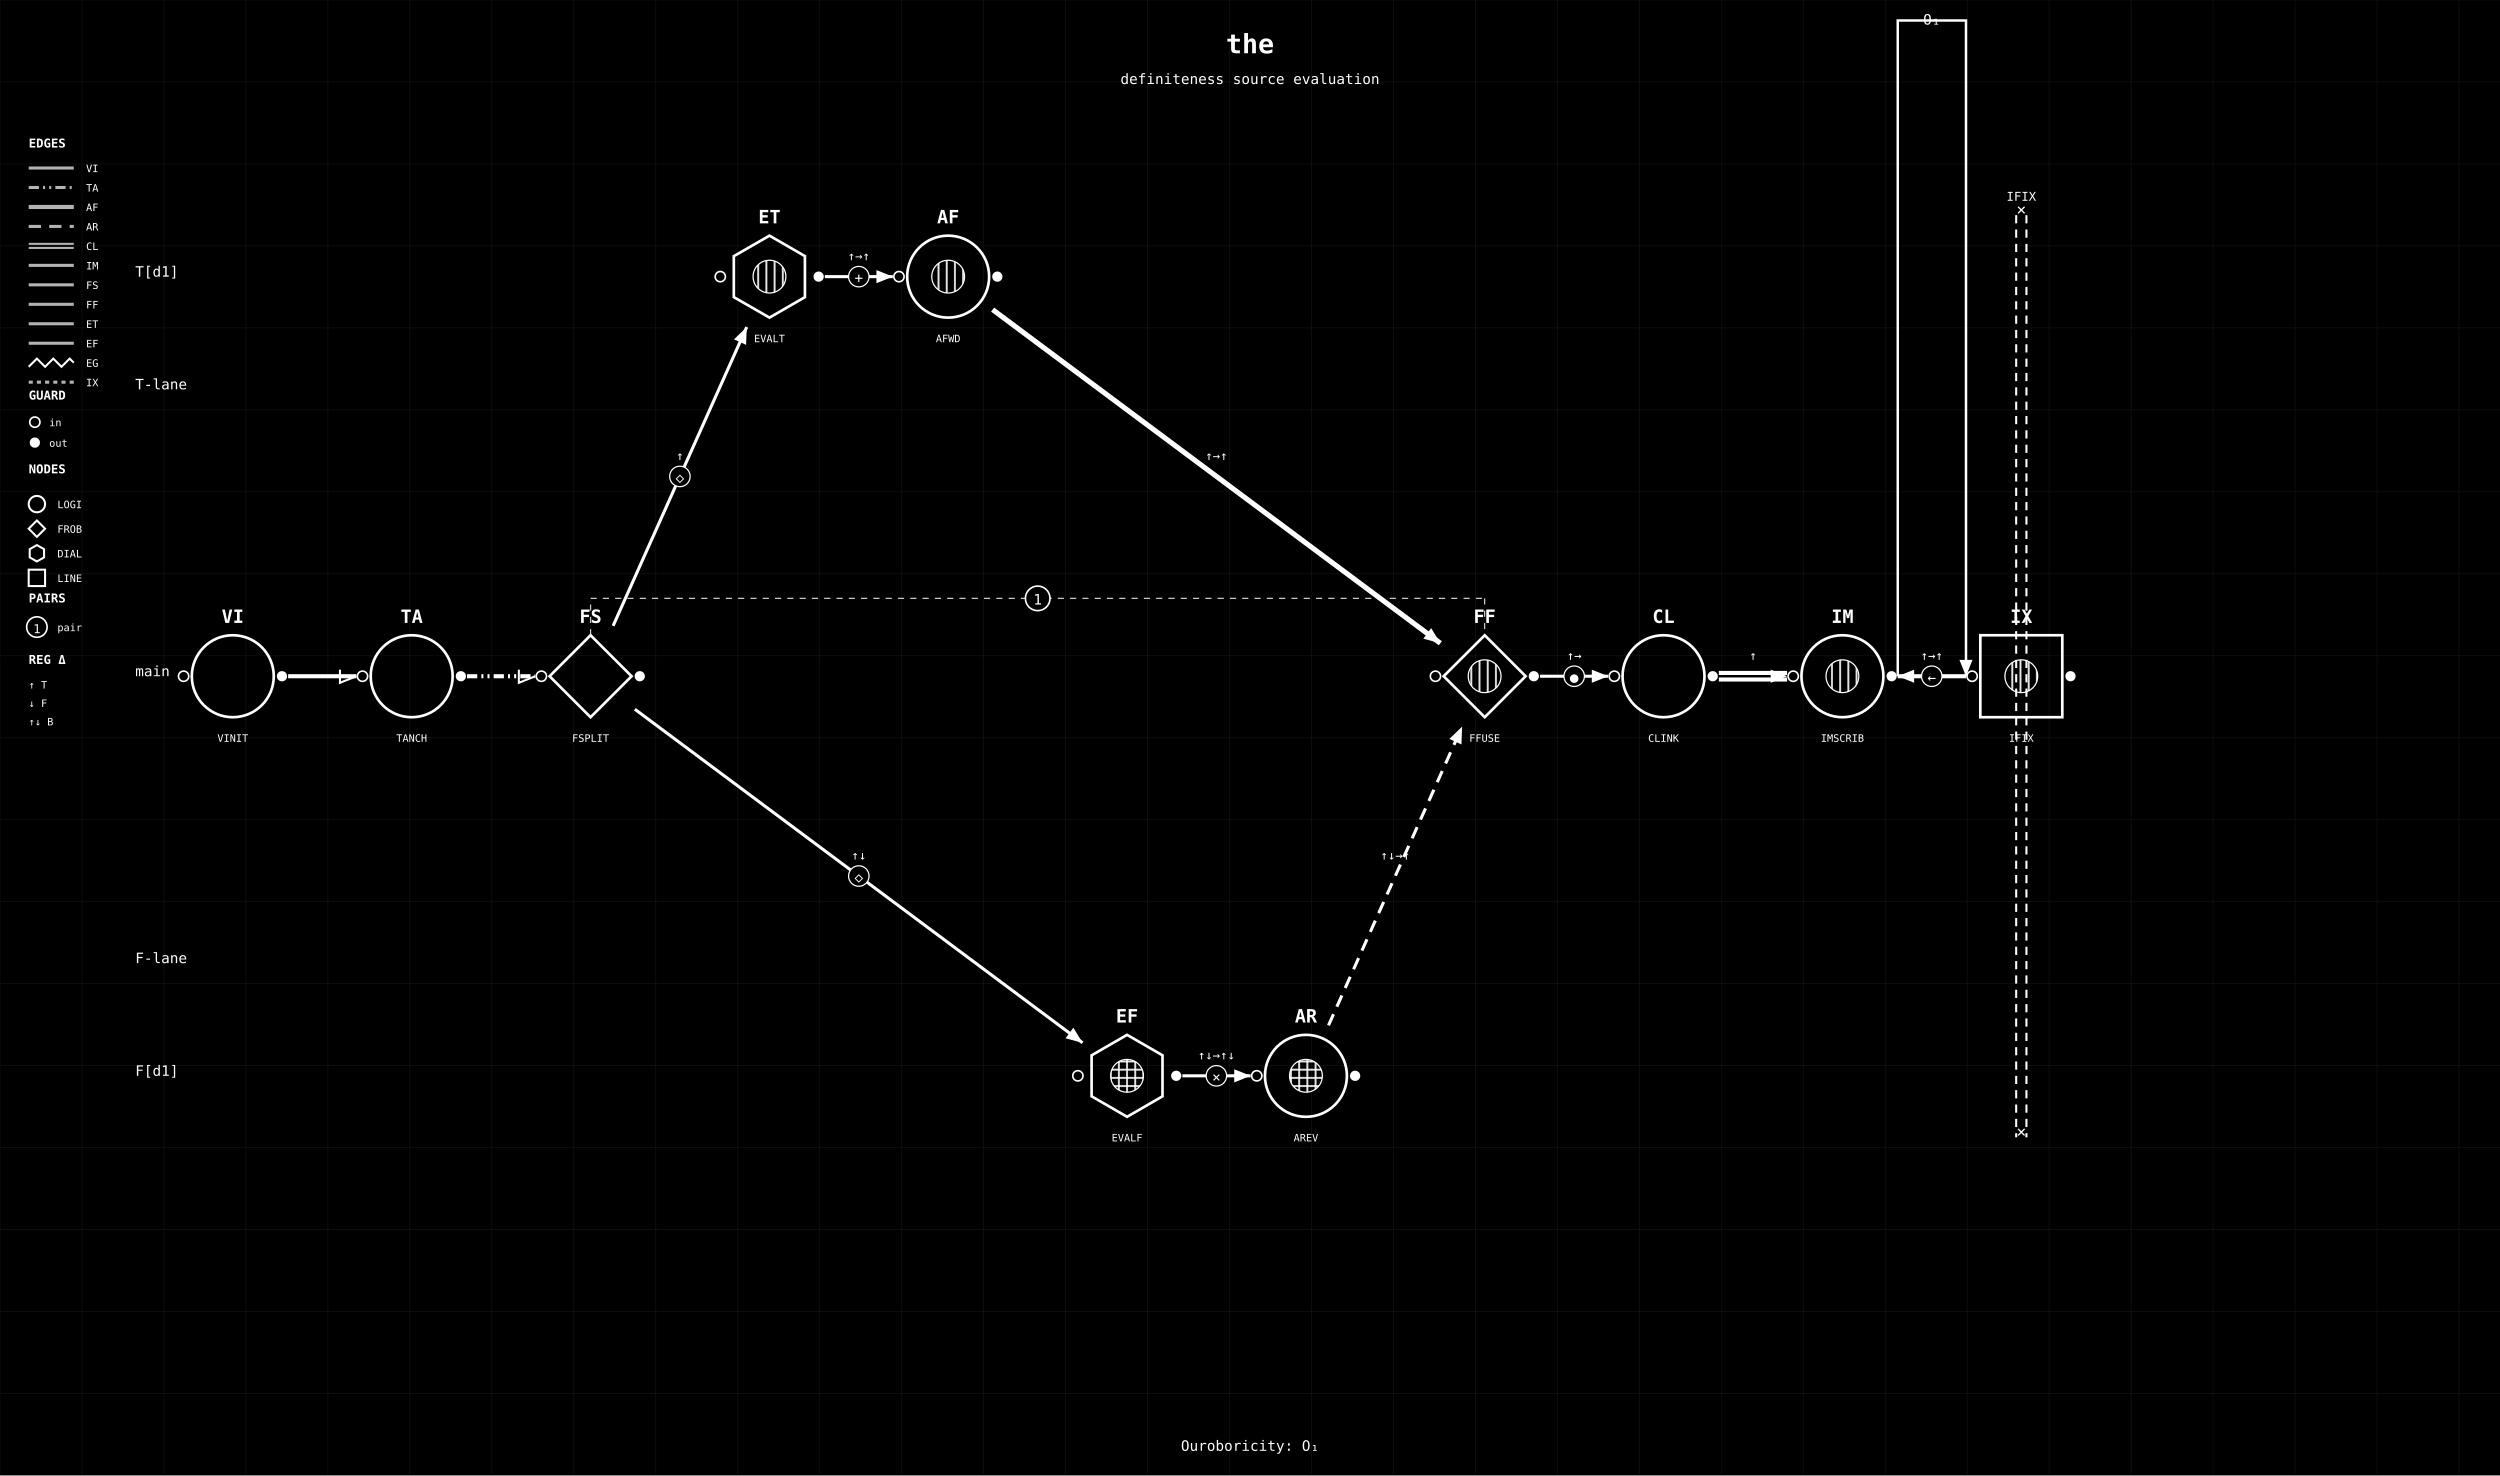
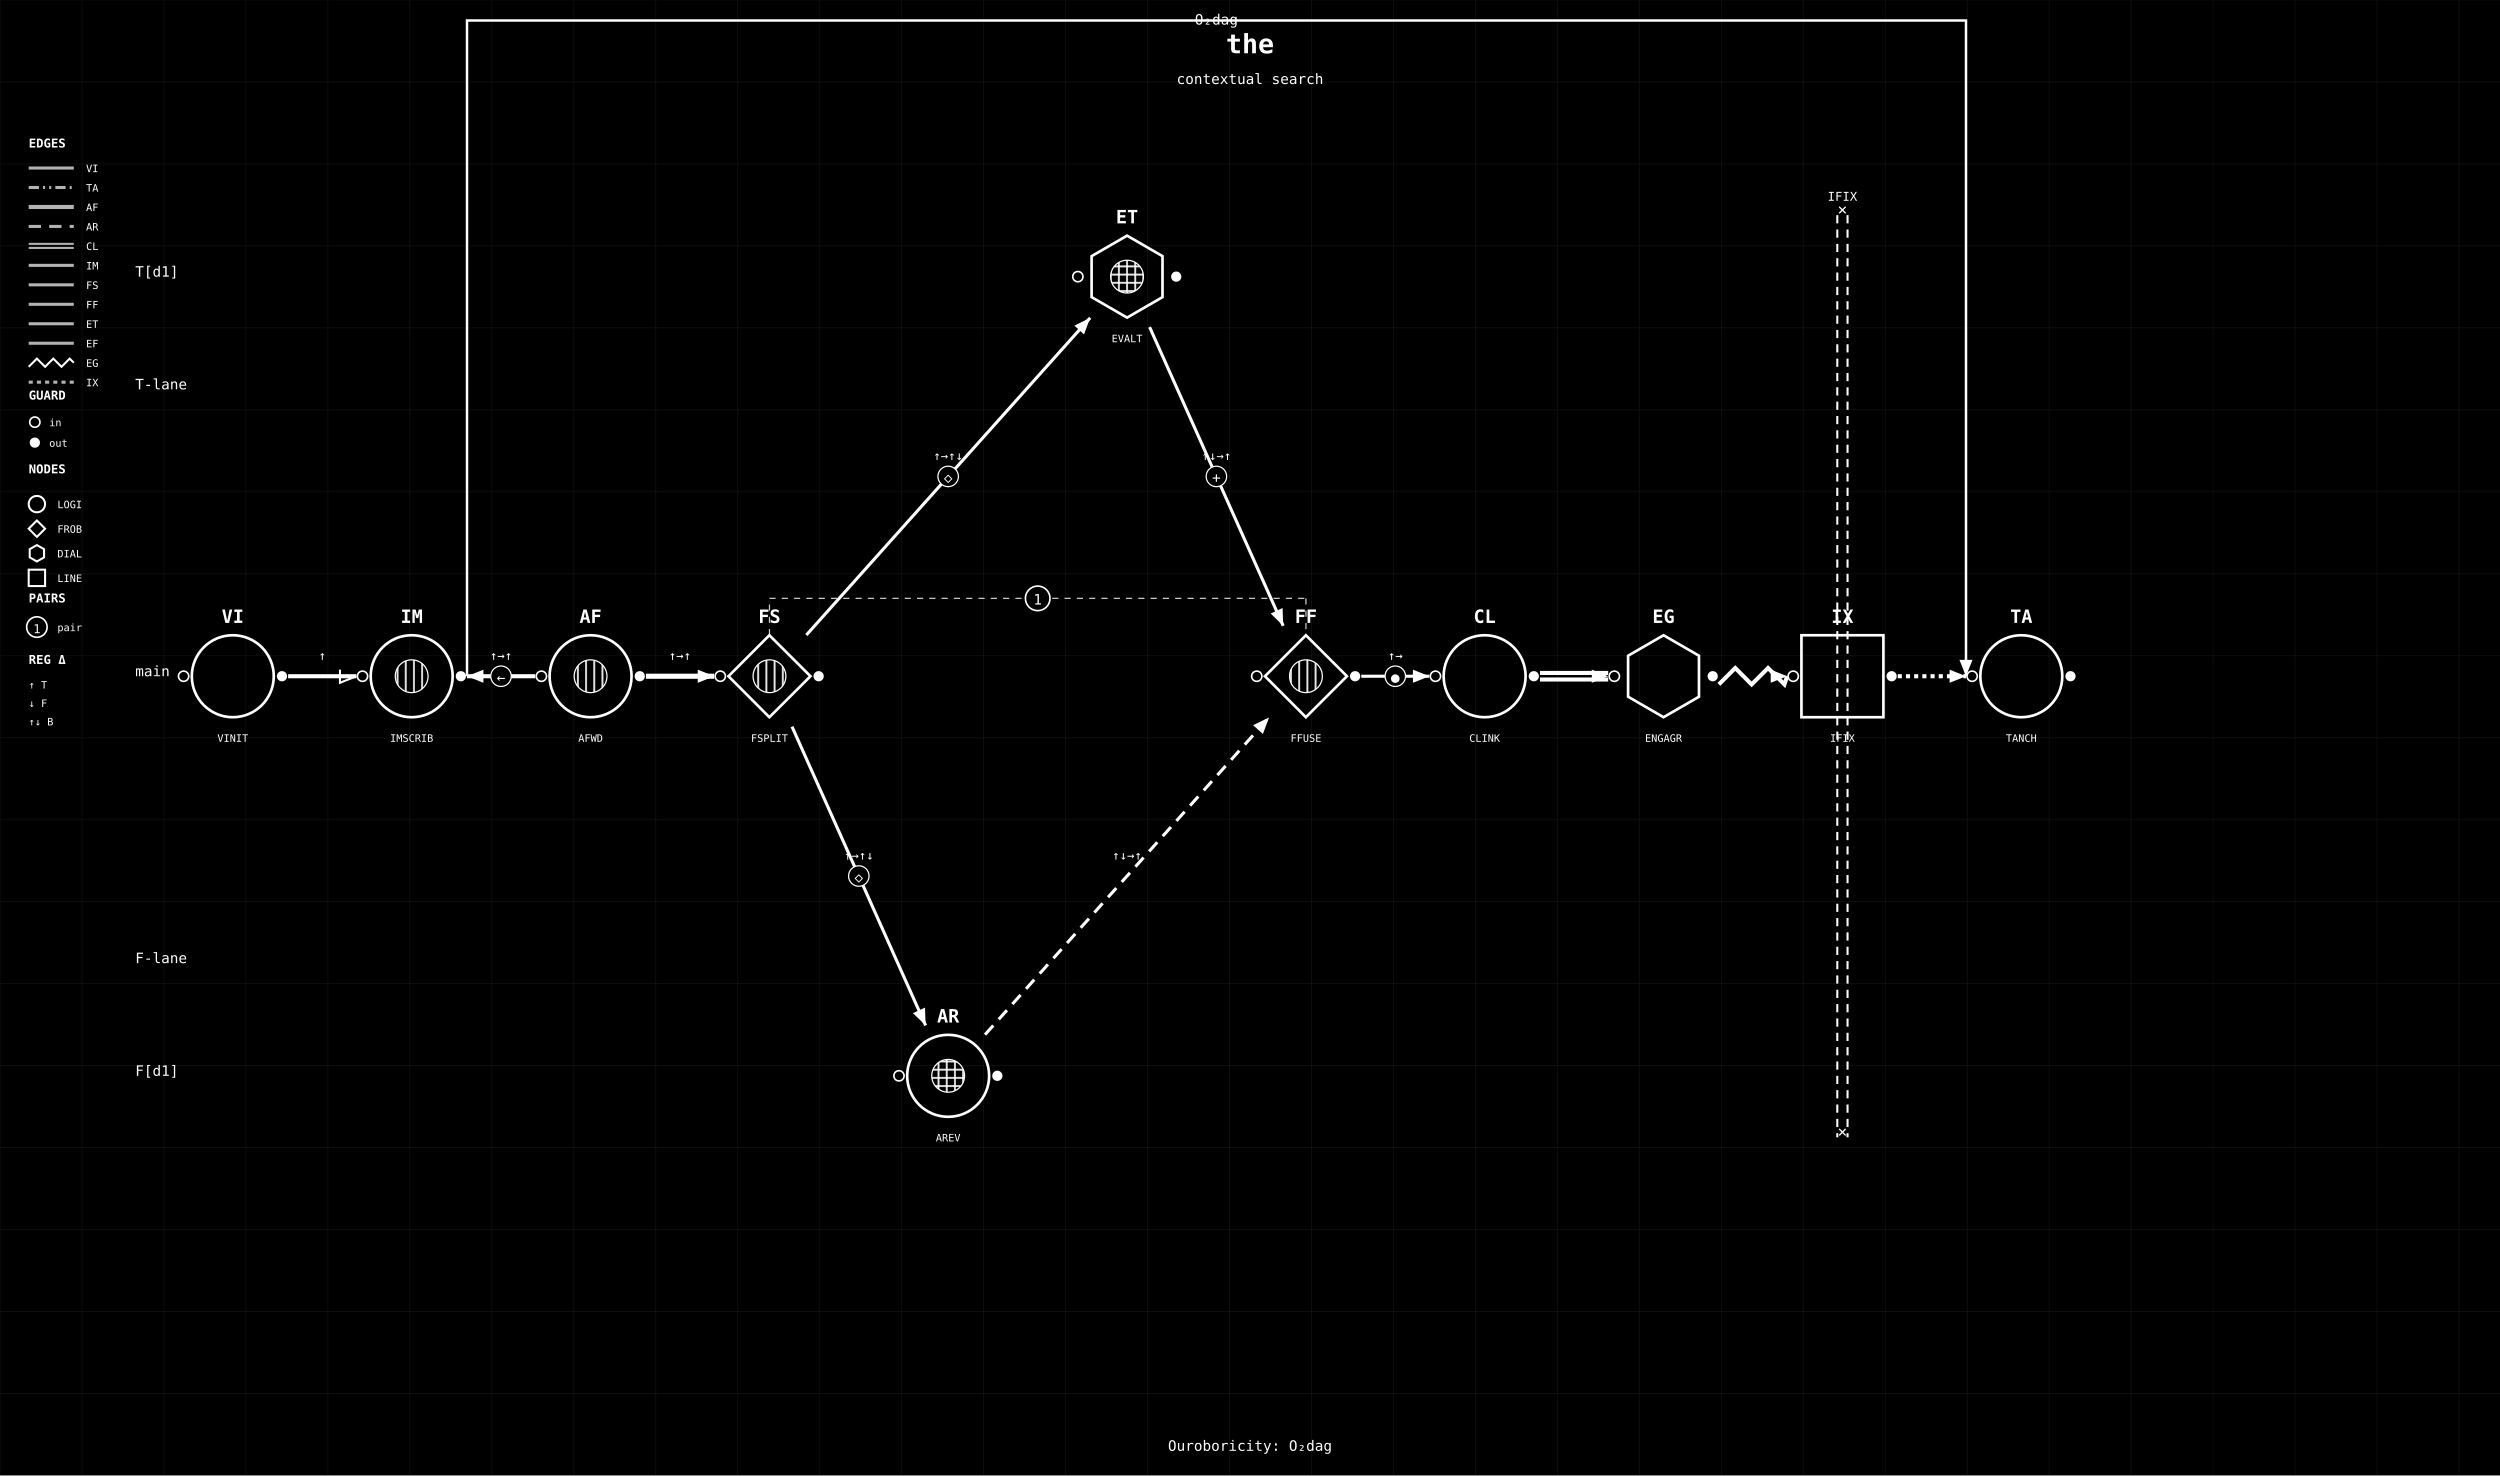
<svg xmlns="http://www.w3.org/2000/svg" viewBox="0 0 1220 720">
  <rect width="1220" height="720" fill="#000000" />
  <defs>
    <pattern id="hatch-T" width="4" height="4" patternUnits="userSpaceOnUse">
      <path d="M2,0 L2,4" stroke="#ffffff" stroke-width="0.8" />
    </pattern>
    <pattern id="hatch-F" width="4" height="4" patternUnits="userSpaceOnUse">
      <path d="M0,2 L4,2" stroke="#ffffff" stroke-width="0.8" />
    </pattern>
    <pattern id="hatch-B" width="4" height="4" patternUnits="userSpaceOnUse">
      <path d="M2,0 L2,4 M0,2 L4,2" stroke="#ffffff" stroke-width="0.8" />
    </pattern>
  </defs>
  <line x1="0.0" y1="0.0" x2="0.0" y2="720.0" stroke="#333333" stroke-width="0.4" opacity="0.3" />
  <line x1="40.0" y1="0.0" x2="40.0" y2="720.0" stroke="#333333" stroke-width="0.4" opacity="0.3" />
  <line x1="80.0" y1="0.0" x2="80.0" y2="720.0" stroke="#333333" stroke-width="0.4" opacity="0.3" />
  <line x1="120.0" y1="0.0" x2="120.0" y2="720.0" stroke="#333333" stroke-width="0.4" opacity="0.3" />
  <line x1="160.0" y1="0.0" x2="160.0" y2="720.0" stroke="#333333" stroke-width="0.4" opacity="0.3" />
  <line x1="200.0" y1="0.0" x2="200.0" y2="720.0" stroke="#333333" stroke-width="0.4" opacity="0.3" />
  <line x1="240.0" y1="0.0" x2="240.0" y2="720.0" stroke="#333333" stroke-width="0.4" opacity="0.3" />
  <line x1="280.0" y1="0.0" x2="280.0" y2="720.0" stroke="#333333" stroke-width="0.4" opacity="0.3" />
  <line x1="320.0" y1="0.0" x2="320.0" y2="720.0" stroke="#333333" stroke-width="0.4" opacity="0.3" />
  <line x1="360.0" y1="0.0" x2="360.0" y2="720.0" stroke="#333333" stroke-width="0.4" opacity="0.3" />
  <line x1="400.0" y1="0.0" x2="400.0" y2="720.0" stroke="#333333" stroke-width="0.4" opacity="0.3" />
  <line x1="440.0" y1="0.0" x2="440.0" y2="720.0" stroke="#333333" stroke-width="0.4" opacity="0.3" />
  <line x1="480.0" y1="0.0" x2="480.0" y2="720.0" stroke="#333333" stroke-width="0.4" opacity="0.3" />
  <line x1="520.0" y1="0.0" x2="520.0" y2="720.0" stroke="#333333" stroke-width="0.4" opacity="0.3" />
  <line x1="560.0" y1="0.0" x2="560.0" y2="720.0" stroke="#333333" stroke-width="0.4" opacity="0.3" />
  <line x1="600.0" y1="0.0" x2="600.0" y2="720.0" stroke="#333333" stroke-width="0.4" opacity="0.3" />
  <line x1="640.0" y1="0.0" x2="640.0" y2="720.0" stroke="#333333" stroke-width="0.4" opacity="0.3" />
  <line x1="680.0" y1="0.0" x2="680.0" y2="720.0" stroke="#333333" stroke-width="0.4" opacity="0.3" />
  <line x1="720.0" y1="0.0" x2="720.0" y2="720.0" stroke="#333333" stroke-width="0.4" opacity="0.3" />
  <line x1="760.0" y1="0.0" x2="760.0" y2="720.0" stroke="#333333" stroke-width="0.4" opacity="0.3" />
  <line x1="800.0" y1="0.0" x2="800.0" y2="720.0" stroke="#333333" stroke-width="0.4" opacity="0.3" />
  <line x1="840.0" y1="0.0" x2="840.0" y2="720.0" stroke="#333333" stroke-width="0.4" opacity="0.3" />
  <line x1="880.0" y1="0.0" x2="880.0" y2="720.0" stroke="#333333" stroke-width="0.4" opacity="0.3" />
  <line x1="920.0" y1="0.0" x2="920.0" y2="720.0" stroke="#333333" stroke-width="0.4" opacity="0.3" />
  <line x1="960.0" y1="0.0" x2="960.0" y2="720.0" stroke="#333333" stroke-width="0.4" opacity="0.3" />
  <line x1="1000.0" y1="0.0" x2="1000.0" y2="720.0" stroke="#333333" stroke-width="0.4" opacity="0.3" />
  <line x1="1040.0" y1="0.0" x2="1040.0" y2="720.0" stroke="#333333" stroke-width="0.4" opacity="0.3" />
  <line x1="1080.0" y1="0.0" x2="1080.0" y2="720.0" stroke="#333333" stroke-width="0.4" opacity="0.3" />
  <line x1="1120.0" y1="0.0" x2="1120.0" y2="720.0" stroke="#333333" stroke-width="0.4" opacity="0.3" />
  <line x1="1160.0" y1="0.0" x2="1160.0" y2="720.0" stroke="#333333" stroke-width="0.4" opacity="0.3" />
  <line x1="1200.0" y1="0.0" x2="1200.0" y2="720.0" stroke="#333333" stroke-width="0.4" opacity="0.3" />
  <line x1="0.0" y1="0.0" x2="1220.0" y2="0.0" stroke="#333333" stroke-width="0.4" opacity="0.3" />
  <line x1="0.0" y1="40.0" x2="1220.0" y2="40.0" stroke="#333333" stroke-width="0.4" opacity="0.3" />
  <line x1="0.0" y1="80.0" x2="1220.0" y2="80.0" stroke="#333333" stroke-width="0.4" opacity="0.3" />
  <line x1="0.0" y1="120.0" x2="1220.0" y2="120.0" stroke="#333333" stroke-width="0.4" opacity="0.3" />
  <line x1="0.0" y1="160.0" x2="1220.0" y2="160.0" stroke="#333333" stroke-width="0.4" opacity="0.3" />
  <line x1="0.0" y1="200.0" x2="1220.0" y2="200.0" stroke="#333333" stroke-width="0.4" opacity="0.3" />
  <line x1="0.0" y1="240.0" x2="1220.0" y2="240.0" stroke="#333333" stroke-width="0.4" opacity="0.3" />
  <line x1="0.0" y1="280.0" x2="1220.0" y2="280.0" stroke="#333333" stroke-width="0.4" opacity="0.3" />
  <line x1="0.0" y1="320.0" x2="1220.0" y2="320.0" stroke="#333333" stroke-width="0.4" opacity="0.3" />
  <line x1="0.0" y1="360.0" x2="1220.0" y2="360.0" stroke="#333333" stroke-width="0.4" opacity="0.3" />
  <line x1="0.0" y1="400.0" x2="1220.0" y2="400.0" stroke="#333333" stroke-width="0.4" opacity="0.3" />
  <line x1="0.0" y1="440.0" x2="1220.0" y2="440.0" stroke="#333333" stroke-width="0.4" opacity="0.3" />
  <line x1="0.0" y1="480.0" x2="1220.0" y2="480.0" stroke="#333333" stroke-width="0.4" opacity="0.3" />
  <line x1="0.0" y1="520.0" x2="1220.0" y2="520.0" stroke="#333333" stroke-width="0.4" opacity="0.3" />
  <line x1="0.0" y1="560.0" x2="1220.0" y2="560.0" stroke="#333333" stroke-width="0.4" opacity="0.3" />
  <line x1="0.0" y1="600.0" x2="1220.0" y2="600.0" stroke="#333333" stroke-width="0.4" opacity="0.3" />
  <line x1="0.0" y1="640.0" x2="1220.0" y2="640.0" stroke="#333333" stroke-width="0.4" opacity="0.3" />
  <line x1="0.0" y1="680.0" x2="1220.0" y2="680.0" stroke="#333333" stroke-width="0.4" opacity="0.3" />
  <text x="610.0" y="26.0" fill="#ffffff" font-size="13" text-anchor="middle" font-family="monospace" font-weight="bold">the</text>
-   <text x="610.0" y="41.0" fill="#ffffff" font-size="7" text-anchor="middle" font-family="monospace">definiteness source evaluation</text>
+   <text x="610.0" y="41.0" fill="#ffffff" font-size="7" text-anchor="middle" font-family="monospace">contextual search</text>
  <text x="66.0" y="190.0" fill="#ffffff" font-size="7" text-anchor="start" font-family="monospace">T-lane</text>
  <text x="66.0" y="135.0" fill="#ffffff" font-size="7" text-anchor="start" font-family="monospace">T[d1]</text>
  <text x="66.0" y="470.0" fill="#ffffff" font-size="7" text-anchor="start" font-family="monospace">F-lane</text>
  <text x="66.0" y="525.0" fill="#ffffff" font-size="7" text-anchor="start" font-family="monospace">F[d1]</text>
  <text x="66.0" y="330.0" fill="#ffffff" font-size="7" text-anchor="start" font-family="monospace">main</text>
-   <line x1="983.9" y1="105.0" x2="983.9" y2="555.0" stroke="#ffffff" stroke-width="1.0" opacity="1.0" stroke-dasharray="4,3" />
-   <line x1="988.9" y1="105.0" x2="988.9" y2="555.0" stroke="#ffffff" stroke-width="1.0" opacity="1.0" stroke-dasharray="4,3" />
-   <text x="986.4" y="105.0" fill="#ffffff" font-size="8" text-anchor="middle" font-family="monospace">×</text>
-   <text x="986.4" y="555.0" fill="#ffffff" font-size="8" text-anchor="middle" font-family="monospace">×</text>
-   <text x="986.4" y="98.0" fill="#ffffff" font-size="6" text-anchor="middle" font-family="monospace">IFIX</text>
-   <line x1="288.2" y1="310.0" x2="288.2" y2="292.0" stroke="#ffffff" stroke-width="0.6" opacity="0.8" stroke-dasharray="3,3" />
-   <line x1="288.2" y1="292.0" x2="724.5" y2="292.0" stroke="#ffffff" stroke-width="0.6" opacity="0.8" stroke-dasharray="3,3" />
-   <line x1="724.5" y1="292.0" x2="724.5" y2="310.0" stroke="#ffffff" stroke-width="0.6" opacity="0.8" stroke-dasharray="3,3" />
+   <line x1="896.6" y1="105.0" x2="896.6" y2="555.0" stroke="#ffffff" stroke-width="1.0" opacity="1.0" stroke-dasharray="4,3" />
+   <line x1="901.6" y1="105.0" x2="901.6" y2="555.0" stroke="#ffffff" stroke-width="1.0" opacity="1.0" stroke-dasharray="4,3" />
+   <text x="899.1" y="105.0" fill="#ffffff" font-size="8" text-anchor="middle" font-family="monospace">×</text>
+   <text x="899.1" y="555.0" fill="#ffffff" font-size="8" text-anchor="middle" font-family="monospace">×</text>
+   <text x="899.1" y="98.0" fill="#ffffff" font-size="6" text-anchor="middle" font-family="monospace">IFIX</text>
+   <line x1="375.5" y1="310.0" x2="375.5" y2="292.0" stroke="#ffffff" stroke-width="0.6" opacity="0.8" stroke-dasharray="3,3" />
+   <line x1="375.5" y1="292.0" x2="637.3" y2="292.0" stroke="#ffffff" stroke-width="0.6" opacity="0.8" stroke-dasharray="3,3" />
+   <line x1="637.3" y1="292.0" x2="637.3" y2="310.0" stroke="#ffffff" stroke-width="0.6" opacity="0.8" stroke-dasharray="3,3" />
  <circle cx="506.4" cy="292.0" r="6" fill="#000000" stroke="#ffffff" stroke-width="0.8" />
  <text x="506.4" y="295.0" fill="#ffffff" font-size="7" text-anchor="middle" font-family="monospace">1</text>
-   <line x1="299.2" y1="305.4" x2="364.4" y2="159.6" stroke="#ffffff" stroke-width="1.5" opacity="1.0" />
-   <polygon points="364.4,159.6 364.1,168.3 358.2,165.6" fill="#ffffff" />
-   <circle cx="331.8" cy="232.5" r="5" fill="#000000" stroke="#ffffff" stroke-width="0.6" />
-   <text x="331.8" y="235.5" fill="#ffffff" font-size="7" text-anchor="middle" font-family="monospace">◇</text>
-   <text x="331.8" y="224.5" fill="#ffffff" font-size="6" text-anchor="middle" font-family="monospace">↑</text>
-   <line x1="402.5" y1="135.0" x2="435.7" y2="135.0" stroke="#ffffff" stroke-width="1.5" opacity="1.0" />
-   <polygon points="435.7,135.0 427.7,138.2 427.7,131.8" fill="#ffffff" />
-   <circle cx="419.1" cy="135.0" r="5" fill="#000000" stroke="#ffffff" stroke-width="0.6" />
-   <text x="419.1" y="138.0" fill="#ffffff" font-size="7" text-anchor="middle" font-family="monospace">+</text>
-   <text x="419.1" y="127.0" fill="#ffffff" font-size="6" text-anchor="middle" font-family="monospace">↑→↑</text>
-   <line x1="484.4" y1="151.1" x2="702.9" y2="313.9" stroke="#ffffff" stroke-width="2.5" opacity="1.0" />
-   <polygon points="702.9,313.9 694.6,311.7 698.4,306.5" fill="#ffffff" />
-   <text x="593.6" y="224.5" fill="#ffffff" font-size="6" text-anchor="middle" font-family="monospace">↑→↑</text>
-   <line x1="309.8" y1="346.1" x2="528.3" y2="508.9" stroke="#ffffff" stroke-width="1.5" opacity="1.0" />
-   <polygon points="528.3,508.9 520.0,506.7 523.8,501.5" fill="#ffffff" />
+   <line x1="393.5" y1="309.9" x2="532.0" y2="155.1" stroke="#ffffff" stroke-width="1.5" opacity="1.0" />
+   <polygon points="532.0,155.1 529.0,163.2 524.3,158.9" fill="#ffffff" />
+   <circle cx="462.7" cy="232.5" r="5" fill="#000000" stroke="#ffffff" stroke-width="0.6" />
+   <text x="462.7" y="235.5" fill="#ffffff" font-size="7" text-anchor="middle" font-family="monospace">◇</text>
+   <text x="462.7" y="224.5" fill="#ffffff" font-size="6" text-anchor="middle" font-family="monospace">↑→↑↓</text>
+   <line x1="561.0" y1="159.6" x2="626.2" y2="305.4" stroke="#ffffff" stroke-width="1.5" opacity="1.0" />
+   <polygon points="626.2,305.4 620.1,299.4 625.9,296.7" fill="#ffffff" />
+   <circle cx="593.6" cy="232.5" r="5" fill="#000000" stroke="#ffffff" stroke-width="0.6" />
+   <text x="593.6" y="235.5" fill="#ffffff" font-size="7" text-anchor="middle" font-family="monospace">+</text>
+   <text x="593.6" y="224.5" fill="#ffffff" font-size="6" text-anchor="middle" font-family="monospace">↑↓→↑</text>
+   <line x1="386.5" y1="354.6" x2="451.7" y2="500.4" stroke="#ffffff" stroke-width="1.5" opacity="1.0" />
+   <polygon points="451.7,500.4 445.5,494.4 451.4,491.7" fill="#ffffff" />
  <circle cx="419.1" cy="427.5" r="5" fill="#000000" stroke="#ffffff" stroke-width="0.6" />
  <text x="419.1" y="430.5" fill="#ffffff" font-size="7" text-anchor="middle" font-family="monospace">◇</text>
-   <text x="419.1" y="419.5" fill="#ffffff" font-size="6" text-anchor="middle" font-family="monospace">↑↓</text>
-   <line x1="577.0" y1="525.0" x2="610.3" y2="525.0" stroke="#ffffff" stroke-width="1.5" opacity="1.0" />
-   <polygon points="610.3,525.0 602.3,528.2 602.3,521.8" fill="#ffffff" />
-   <circle cx="593.6" cy="525.0" r="5" fill="#000000" stroke="#ffffff" stroke-width="0.6" />
-   <text x="593.6" y="528.0" fill="#ffffff" font-size="7" text-anchor="middle" font-family="monospace">×</text>
-   <text x="593.6" y="517.0" fill="#ffffff" font-size="6" text-anchor="middle" font-family="monospace">↑↓→↑↓</text>
-   <line x1="648.3" y1="500.4" x2="713.5" y2="354.6" stroke="#ffffff" stroke-width="1.5" opacity="1.0" stroke-dasharray="6,4" />
-   <polygon points="713.5,354.6 713.2,363.3 707.3,360.6" fill="#ffffff" />
-   <text x="680.9" y="419.5" fill="#ffffff" font-size="6" text-anchor="middle" font-family="monospace">↑↓→↑</text>
+   <text x="419.1" y="419.5" fill="#ffffff" font-size="6" text-anchor="middle" font-family="monospace">↑→↑↓</text>
+   <line x1="480.7" y1="504.9" x2="619.3" y2="350.1" stroke="#ffffff" stroke-width="1.5" opacity="1.0" stroke-dasharray="6,4" />
+   <polygon points="619.3,350.1 616.3,358.2 611.5,353.9" fill="#ffffff" />
+   <text x="550.0" y="419.5" fill="#ffffff" font-size="6" text-anchor="middle" font-family="monospace">↑↓→↑</text>
  <line x1="140.6" y1="330.0" x2="173.9" y2="330.0" stroke="#ffffff" stroke-width="2.0" opacity="1.0" />
  <polyline points="173.9,330.0 165.9,333.2 165.9,326.8" fill="none" stroke="#ffffff" stroke-width="1.0" />
-   <line x1="227.9" y1="330.0" x2="261.2" y2="330.0" stroke="#ffffff" stroke-width="2.0" opacity="1.0" stroke-dasharray="5,2,1,2,1,2" />
-   <polyline points="261.2,330.0 253.2,333.2 253.2,326.8" fill="none" stroke="#ffffff" stroke-width="1.0" />
-   <line x1="838.8" y1="328.4" x2="872.1" y2="328.4" stroke="#ffffff" stroke-width="2.0" opacity="1.0" />
-   <line x1="838.8" y1="331.6" x2="872.1" y2="331.6" stroke="#ffffff" stroke-width="2.0" opacity="1.0" />
+   <text x="157.3" y="322.0" fill="#ffffff" font-size="6" text-anchor="middle" font-family="monospace">↑</text>
+   <line x1="227.9" y1="330.0" x2="261.2" y2="330.0" stroke="#ffffff" stroke-width="2.0" opacity="1.0" />
+   <polygon points="227.9,330.0 235.9,326.8 235.9,333.2" fill="#ffffff" />
+   <circle cx="244.5" cy="330.0" r="5" fill="#000000" stroke="#ffffff" stroke-width="0.6" />
+   <text x="244.5" y="333.0" fill="#ffffff" font-size="7" text-anchor="middle" font-family="monospace">←</text>
+   <text x="244.5" y="322.0" fill="#ffffff" font-size="6" text-anchor="middle" font-family="monospace">↑→↑</text>
+   <line x1="315.2" y1="330.0" x2="348.5" y2="330.0" stroke="#ffffff" stroke-width="2.5" opacity="1.0" />
+   <polygon points="348.5,330.0 340.5,333.2 340.5,326.8" fill="#ffffff" />
+   <text x="331.8" y="322.0" fill="#ffffff" font-size="6" text-anchor="middle" font-family="monospace">↑→↑</text>
+   <line x1="751.5" y1="328.4" x2="784.8" y2="328.4" stroke="#ffffff" stroke-width="2.0" opacity="1.0" />
+   <line x1="751.5" y1="331.6" x2="784.8" y2="331.6" stroke="#ffffff" stroke-width="2.0" opacity="1.0" />
+   <polygon points="784.8,330.0 776.8,333.2 776.8,326.8" fill="#ffffff" />
+   <polyline points="838.8,334.0 846.8,326.0 854.8,334.0 862.8,326.0 870.8,334.0 872.1,330.0" fill="none" stroke="#ffffff" stroke-width="2.0" />
  <polygon points="872.1,330.0 864.1,333.2 864.1,326.8" fill="#ffffff" />
-   <text x="855.5" y="322.0" fill="#ffffff" font-size="6" text-anchor="middle" font-family="monospace">↑</text>
-   <line x1="926.1" y1="330.0" x2="959.4" y2="330.0" stroke="#ffffff" stroke-width="2.0" opacity="1.0" />
-   <polygon points="926.1,330.0 934.1,326.8 934.1,333.2" fill="#ffffff" />
-   <circle cx="942.7" cy="330.0" r="5" fill="#000000" stroke="#ffffff" stroke-width="0.6" />
-   <text x="942.7" y="333.0" fill="#ffffff" font-size="7" text-anchor="middle" font-family="monospace">←</text>
-   <text x="942.7" y="322.0" fill="#ffffff" font-size="6" text-anchor="middle" font-family="monospace">↑→↑</text>
-   <line x1="751.5" y1="330.0" x2="784.8" y2="330.0" stroke="#ffffff" stroke-width="1.5" opacity="1.0" />
-   <polygon points="784.8,330.0 776.8,333.2 776.8,326.8" fill="#ffffff" />
-   <circle cx="768.2" cy="330.0" r="5" fill="#000000" stroke="#ffffff" stroke-width="0.6" />
-   <text x="768.2" y="333.0" fill="#ffffff" font-size="7" text-anchor="middle" font-family="monospace">●</text>
-   <text x="768.2" y="322.0" fill="#ffffff" font-size="6" text-anchor="middle" font-family="monospace">↑→</text>
+   <line x1="926.1" y1="330.0" x2="959.4" y2="330.0" stroke="#ffffff" stroke-width="2.0" opacity="1.0" stroke-dasharray="2,2" />
+   <polygon points="959.4,330.0 951.4,333.2 951.4,326.8" fill="#ffffff" />
+   <line x1="664.3" y1="330.0" x2="697.5" y2="330.0" stroke="#ffffff" stroke-width="1.5" opacity="1.0" />
+   <polygon points="697.5,330.0 689.5,333.2 689.5,326.8" fill="#ffffff" />
+   <circle cx="680.9" cy="330.0" r="5" fill="#000000" stroke="#ffffff" stroke-width="0.6" />
+   <text x="680.9" y="333.0" fill="#ffffff" font-size="7" text-anchor="middle" font-family="monospace">●</text>
+   <text x="680.9" y="322.0" fill="#ffffff" font-size="6" text-anchor="middle" font-family="monospace">↑→</text>
  <circle fill="none" stroke="#ffffff" stroke-width="1.3" cx="113.6" cy="330.0" r="20.0" />
  <circle cx="89.6" cy="330.0" r="2.5" fill="#000000" stroke="#ffffff" stroke-width="0.8" />
  <circle cx="137.6" cy="330.0" r="2.5" fill="#ffffff" />
  <text x="113.6" y="304.0" fill="#ffffff" font-size="9" text-anchor="middle" font-family="monospace" font-weight="bold">VI</text>
  <text x="113.6" y="362.0" fill="#ffffff" font-size="5" text-anchor="middle" font-family="monospace">VINIT</text>
  <circle fill="none" stroke="#ffffff" stroke-width="1.3" cx="200.9" cy="330.0" r="20.0" />
+   <circle cx="200.9" cy="330.0" r="8" fill="url(#hatch-T)" stroke="#ffffff" stroke-width="0.6" />
  <circle cx="176.9" cy="330.0" r="2.5" fill="#000000" stroke="#ffffff" stroke-width="0.8" />
  <circle cx="224.9" cy="330.0" r="2.5" fill="#ffffff" />
-   <text x="200.9" y="304.0" fill="#ffffff" font-size="9" text-anchor="middle" font-family="monospace" font-weight="bold">TA</text>
-   <text x="200.9" y="362.0" fill="#ffffff" font-size="5" text-anchor="middle" font-family="monospace">TANCH</text>
-   <polygon fill="none" stroke="#ffffff" stroke-width="1.3" points="288.182,310.0 308.2,330 288.182,350.0 268.2,330" />
+   <text x="200.9" y="304.0" fill="#ffffff" font-size="9" text-anchor="middle" font-family="monospace" font-weight="bold">IM</text>
+   <text x="200.9" y="362.0" fill="#ffffff" font-size="5" text-anchor="middle" font-family="monospace">IMSCRIB</text>
+   <circle fill="none" stroke="#ffffff" stroke-width="1.3" cx="288.2" cy="330.0" r="20.0" />
+   <circle cx="288.2" cy="330.0" r="8" fill="url(#hatch-T)" stroke="#ffffff" stroke-width="0.6" />
  <circle cx="264.2" cy="330.0" r="2.5" fill="#000000" stroke="#ffffff" stroke-width="0.8" />
  <circle cx="312.2" cy="330.0" r="2.5" fill="#ffffff" />
-   <text x="288.2" y="304.0" fill="#ffffff" font-size="9" text-anchor="middle" font-family="monospace" font-weight="bold">FS</text>
-   <text x="288.2" y="362.0" fill="#ffffff" font-size="5" text-anchor="middle" font-family="monospace">FSPLIT</text>
-   <polygon fill="none" stroke="#ffffff" stroke-width="1.3" points="392.8,145.0 375.5,155.0 358.1,145.0 358.1,125.0 375.5,115.0 392.8,125.0" />
-   <circle cx="375.5" cy="135.0" r="8" fill="url(#hatch-T)" stroke="#ffffff" stroke-width="0.6" />
-   <circle cx="351.5" cy="135.0" r="2.5" fill="#000000" stroke="#ffffff" stroke-width="0.8" />
-   <circle cx="399.5" cy="135.0" r="2.5" fill="#ffffff" />
-   <text x="375.5" y="109.0" fill="#ffffff" font-size="9" text-anchor="middle" font-family="monospace" font-weight="bold">ET</text>
-   <text x="375.5" y="167.0" fill="#ffffff" font-size="5" text-anchor="middle" font-family="monospace">EVALT</text>
-   <circle fill="none" stroke="#ffffff" stroke-width="1.3" cx="462.7" cy="135.0" r="20.0" />
-   <circle cx="462.7" cy="135.0" r="8" fill="url(#hatch-T)" stroke="#ffffff" stroke-width="0.6" />
-   <circle cx="438.7" cy="135.0" r="2.5" fill="#000000" stroke="#ffffff" stroke-width="0.8" />
-   <circle cx="486.7" cy="135.0" r="2.5" fill="#ffffff" />
-   <text x="462.7" y="109.0" fill="#ffffff" font-size="9" text-anchor="middle" font-family="monospace" font-weight="bold">AF</text>
-   <text x="462.7" y="167.0" fill="#ffffff" font-size="5" text-anchor="middle" font-family="monospace">AFWD</text>
-   <polygon fill="none" stroke="#ffffff" stroke-width="1.3" points="567.3,535.0 550.0,545.0 532.7,535.0 532.7,515.0 550.0,505.0 567.3,515.0" />
-   <circle cx="550.0" cy="525.0" r="8" fill="url(#hatch-B)" stroke="#ffffff" stroke-width="0.6" />
-   <circle cx="526.0" cy="525.0" r="2.5" fill="#000000" stroke="#ffffff" stroke-width="0.8" />
-   <circle cx="574.0" cy="525.0" r="2.5" fill="#ffffff" />
-   <text x="550.0" y="499.0" fill="#ffffff" font-size="9" text-anchor="middle" font-family="monospace" font-weight="bold">EF</text>
-   <text x="550.0" y="557.0" fill="#ffffff" font-size="5" text-anchor="middle" font-family="monospace">EVALF</text>
-   <circle fill="none" stroke="#ffffff" stroke-width="1.3" cx="637.3" cy="525.0" r="20.0" />
-   <circle cx="637.3" cy="525.0" r="8" fill="url(#hatch-B)" stroke="#ffffff" stroke-width="0.6" />
-   <circle cx="613.3" cy="525.0" r="2.5" fill="#000000" stroke="#ffffff" stroke-width="0.8" />
-   <circle cx="661.3" cy="525.0" r="2.5" fill="#ffffff" />
-   <text x="637.3" y="499.0" fill="#ffffff" font-size="9" text-anchor="middle" font-family="monospace" font-weight="bold">AR</text>
-   <text x="637.3" y="557.0" fill="#ffffff" font-size="5" text-anchor="middle" font-family="monospace">AREV</text>
-   <polygon fill="none" stroke="#ffffff" stroke-width="1.3" points="724.545,310.0 744.5,330 724.545,350.0 704.5,330" />
-   <circle cx="724.5" cy="330.0" r="8" fill="url(#hatch-T)" stroke="#ffffff" stroke-width="0.6" />
+   <text x="288.2" y="304.0" fill="#ffffff" font-size="9" text-anchor="middle" font-family="monospace" font-weight="bold">AF</text>
+   <text x="288.2" y="362.0" fill="#ffffff" font-size="5" text-anchor="middle" font-family="monospace">AFWD</text>
+   <polygon fill="none" stroke="#ffffff" stroke-width="1.3" points="375.455,310.0 395.5,330 375.455,350.0 355.5,330" />
+   <circle cx="375.5" cy="330.0" r="8" fill="url(#hatch-T)" stroke="#ffffff" stroke-width="0.6" />
+   <circle cx="351.5" cy="330.0" r="2.5" fill="#000000" stroke="#ffffff" stroke-width="0.8" />
+   <circle cx="399.5" cy="330.0" r="2.5" fill="#ffffff" />
+   <text x="375.5" y="304.0" fill="#ffffff" font-size="9" text-anchor="middle" font-family="monospace" font-weight="bold">FS</text>
+   <text x="375.5" y="362.0" fill="#ffffff" font-size="5" text-anchor="middle" font-family="monospace">FSPLIT</text>
+   <circle fill="none" stroke="#ffffff" stroke-width="1.3" cx="462.7" cy="525.0" r="20.0" />
+   <circle cx="462.7" cy="525.0" r="8" fill="url(#hatch-B)" stroke="#ffffff" stroke-width="0.6" />
+   <circle cx="438.7" cy="525.0" r="2.5" fill="#000000" stroke="#ffffff" stroke-width="0.8" />
+   <circle cx="486.7" cy="525.0" r="2.5" fill="#ffffff" />
+   <text x="462.7" y="499.0" fill="#ffffff" font-size="9" text-anchor="middle" font-family="monospace" font-weight="bold">AR</text>
+   <text x="462.7" y="557.0" fill="#ffffff" font-size="5" text-anchor="middle" font-family="monospace">AREV</text>
+   <polygon fill="none" stroke="#ffffff" stroke-width="1.3" points="567.3,145.0 550.0,155.0 532.7,145.0 532.7,125.0 550.0,115.0 567.3,125.0" />
+   <circle cx="550.0" cy="135.0" r="8" fill="url(#hatch-B)" stroke="#ffffff" stroke-width="0.6" />
+   <circle cx="526.0" cy="135.0" r="2.5" fill="#000000" stroke="#ffffff" stroke-width="0.8" />
+   <circle cx="574.0" cy="135.0" r="2.5" fill="#ffffff" />
+   <text x="550.0" y="109.0" fill="#ffffff" font-size="9" text-anchor="middle" font-family="monospace" font-weight="bold">ET</text>
+   <text x="550.0" y="167.0" fill="#ffffff" font-size="5" text-anchor="middle" font-family="monospace">EVALT</text>
+   <polygon fill="none" stroke="#ffffff" stroke-width="1.3" points="637.273,310.0 657.3,330 637.273,350.0 617.3,330" />
+   <circle cx="637.3" cy="330.0" r="8" fill="url(#hatch-T)" stroke="#ffffff" stroke-width="0.6" />
+   <circle cx="613.3" cy="330.0" r="2.5" fill="#000000" stroke="#ffffff" stroke-width="0.8" />
+   <circle cx="661.3" cy="330.0" r="2.5" fill="#ffffff" />
+   <text x="637.3" y="304.0" fill="#ffffff" font-size="9" text-anchor="middle" font-family="monospace" font-weight="bold">FF</text>
+   <text x="637.3" y="362.0" fill="#ffffff" font-size="5" text-anchor="middle" font-family="monospace">FFUSE</text>
+   <circle fill="none" stroke="#ffffff" stroke-width="1.3" cx="724.5" cy="330.0" r="20.0" />
  <circle cx="700.5" cy="330.0" r="2.5" fill="#000000" stroke="#ffffff" stroke-width="0.8" />
  <circle cx="748.5" cy="330.0" r="2.5" fill="#ffffff" />
-   <text x="724.5" y="304.0" fill="#ffffff" font-size="9" text-anchor="middle" font-family="monospace" font-weight="bold">FF</text>
-   <text x="724.5" y="362.0" fill="#ffffff" font-size="5" text-anchor="middle" font-family="monospace">FFUSE</text>
-   <circle fill="none" stroke="#ffffff" stroke-width="1.3" cx="811.8" cy="330.0" r="20.0" />
+   <text x="724.5" y="304.0" fill="#ffffff" font-size="9" text-anchor="middle" font-family="monospace" font-weight="bold">CL</text>
+   <text x="724.5" y="362.0" fill="#ffffff" font-size="5" text-anchor="middle" font-family="monospace">CLINK</text>
+   <polygon fill="none" stroke="#ffffff" stroke-width="1.3" points="829.1,340.0 811.8,350.0 794.5,340.0 794.5,320.0 811.8,310.0 829.1,320.0" />
  <circle cx="787.8" cy="330.0" r="2.5" fill="#000000" stroke="#ffffff" stroke-width="0.8" />
  <circle cx="835.8" cy="330.0" r="2.5" fill="#ffffff" />
-   <text x="811.8" y="304.0" fill="#ffffff" font-size="9" text-anchor="middle" font-family="monospace" font-weight="bold">CL</text>
-   <text x="811.8" y="362.0" fill="#ffffff" font-size="5" text-anchor="middle" font-family="monospace">CLINK</text>
-   <circle fill="none" stroke="#ffffff" stroke-width="1.3" cx="899.1" cy="330.0" r="20.0" />
-   <circle cx="899.1" cy="330.0" r="8" fill="url(#hatch-T)" stroke="#ffffff" stroke-width="0.6" />
+   <text x="811.8" y="304.0" fill="#ffffff" font-size="9" text-anchor="middle" font-family="monospace" font-weight="bold">EG</text>
+   <text x="811.8" y="362.0" fill="#ffffff" font-size="5" text-anchor="middle" font-family="monospace">ENGAGR</text>
+   <rect fill="none" stroke="#ffffff" stroke-width="1.3" x="879.1" y="310.0" width="40.0" height="40.0" />
  <circle cx="875.1" cy="330.0" r="2.5" fill="#000000" stroke="#ffffff" stroke-width="0.8" />
  <circle cx="923.1" cy="330.0" r="2.5" fill="#ffffff" />
-   <text x="899.1" y="304.0" fill="#ffffff" font-size="9" text-anchor="middle" font-family="monospace" font-weight="bold">IM</text>
-   <text x="899.1" y="362.0" fill="#ffffff" font-size="5" text-anchor="middle" font-family="monospace">IMSCRIB</text>
-   <rect fill="none" stroke="#ffffff" stroke-width="1.3" x="966.4" y="310.0" width="40.0" height="40.0" />
-   <circle cx="986.4" cy="330.0" r="8" fill="url(#hatch-T)" stroke="#ffffff" stroke-width="0.6" />
+   <text x="899.1" y="304.0" fill="#ffffff" font-size="9" text-anchor="middle" font-family="monospace" font-weight="bold">IX</text>
+   <text x="899.1" y="362.0" fill="#ffffff" font-size="5" text-anchor="middle" font-family="monospace">IFIX</text>
+   <circle fill="none" stroke="#ffffff" stroke-width="1.3" cx="986.4" cy="330.0" r="20.0" />
  <circle cx="962.4" cy="330.0" r="2.5" fill="#000000" stroke="#ffffff" stroke-width="0.8" />
  <circle cx="1010.4" cy="330.0" r="2.5" fill="#ffffff" />
-   <text x="986.4" y="304.0" fill="#ffffff" font-size="9" text-anchor="middle" font-family="monospace" font-weight="bold">IX</text>
-   <text x="986.4" y="362.0" fill="#ffffff" font-size="5" text-anchor="middle" font-family="monospace">IFIX</text>
+   <text x="986.4" y="304.0" fill="#ffffff" font-size="9" text-anchor="middle" font-family="monospace" font-weight="bold">TA</text>
+   <text x="986.4" y="362.0" fill="#ffffff" font-size="5" text-anchor="middle" font-family="monospace">TANCH</text>
  <text x="14.0" y="72.0" fill="#ffffff" font-size="6" text-anchor="start" font-family="monospace" font-weight="bold">EDGES</text>
  <line x1="14.0" y1="82.0" x2="36.0" y2="82.0" stroke="#ffffff" stroke-width="1.5" opacity="0.7" />
  <text x="42.0" y="84.0" fill="#ffffff" font-size="5" text-anchor="start" font-family="monospace">VI</text>
  <line x1="14.0" y1="91.5" x2="36.0" y2="91.5" stroke="#ffffff" stroke-width="1.5" opacity="0.7" stroke-dasharray="5,2,1,2,1,2" />
  <text x="42.0" y="93.5" fill="#ffffff" font-size="5" text-anchor="start" font-family="monospace">TA</text>
  <line x1="14.0" y1="101.0" x2="36.0" y2="101.0" stroke="#ffffff" stroke-width="2.0" opacity="0.7" />
  <text x="42.0" y="103.0" fill="#ffffff" font-size="5" text-anchor="start" font-family="monospace">AF</text>
  <line x1="14.0" y1="110.5" x2="36.0" y2="110.5" stroke="#ffffff" stroke-width="1.5" opacity="0.7" stroke-dasharray="6,4" />
  <text x="42.0" y="112.5" fill="#ffffff" font-size="5" text-anchor="start" font-family="monospace">AR</text>
  <line x1="14.0" y1="119.0" x2="36.0" y2="119.0" stroke="#ffffff" stroke-width="1.0" opacity="0.7" />
  <line x1="14.0" y1="121.0" x2="36.0" y2="121.0" stroke="#ffffff" stroke-width="1.0" opacity="0.7" />
  <text x="42.0" y="122.0" fill="#ffffff" font-size="5" text-anchor="start" font-family="monospace">CL</text>
  <line x1="14.0" y1="129.5" x2="36.0" y2="129.5" stroke="#ffffff" stroke-width="1.5" opacity="0.7" />
  <text x="42.0" y="131.5" fill="#ffffff" font-size="5" text-anchor="start" font-family="monospace">IM</text>
  <line x1="14.0" y1="139.0" x2="36.0" y2="139.0" stroke="#ffffff" stroke-width="1.5" opacity="0.7" />
  <text x="42.0" y="141.0" fill="#ffffff" font-size="5" text-anchor="start" font-family="monospace">FS</text>
  <line x1="14.0" y1="148.5" x2="36.0" y2="148.5" stroke="#ffffff" stroke-width="1.5" opacity="0.7" />
  <text x="42.0" y="150.5" fill="#ffffff" font-size="5" text-anchor="start" font-family="monospace">FF</text>
  <line x1="14.0" y1="158.0" x2="36.0" y2="158.0" stroke="#ffffff" stroke-width="1.5" opacity="0.7" />
  <text x="42.0" y="160.0" fill="#ffffff" font-size="5" text-anchor="start" font-family="monospace">ET</text>
  <line x1="14.0" y1="167.5" x2="36.0" y2="167.5" stroke="#ffffff" stroke-width="1.5" opacity="0.7" />
  <text x="42.0" y="169.5" fill="#ffffff" font-size="5" text-anchor="start" font-family="monospace">EF</text>
  <polyline points="14.0,179.0 18.0,175.0 22.0,179.0 26.0,175.0 30.0,179.0 34.0,175.0 36.0,177.0" fill="none" stroke="#ffffff" stroke-width="1.0" />
  <text x="42.0" y="179.0" fill="#ffffff" font-size="5" text-anchor="start" font-family="monospace">EG</text>
  <line x1="14.0" y1="186.5" x2="36.0" y2="186.5" stroke="#ffffff" stroke-width="1.5" opacity="0.7" stroke-dasharray="2,2" />
  <text x="42.0" y="188.5" fill="#ffffff" font-size="5" text-anchor="start" font-family="monospace">IX</text>
  <text x="14.0" y="195.0" fill="#ffffff" font-size="6" text-anchor="start" font-family="monospace" font-weight="bold">GUARD</text>
  <circle cx="17" cy="206" r="2.5" fill="#000000" stroke="#ffffff" stroke-width="0.8" />
  <text x="24.0" y="208.0" fill="#ffffff" font-size="5" text-anchor="start" font-family="monospace">in</text>
  <circle cx="17" cy="216" r="2.5" fill="#ffffff" />
  <text x="24.0" y="218.0" fill="#ffffff" font-size="5" text-anchor="start" font-family="monospace">out</text>
  <text x="14.0" y="231.0" fill="#ffffff" font-size="6" text-anchor="start" font-family="monospace" font-weight="bold">NODES</text>
  <circle fill="none" stroke="#ffffff" stroke-width="1.0" cx="18.0" cy="246.0" r="4.0" />
  <text x="28.0" y="248.0" fill="#ffffff" font-size="5" text-anchor="start" font-family="monospace">LOGI</text>
  <polygon fill="none" stroke="#ffffff" stroke-width="1.0" points="18,254.0 22.0,258 18,262.0 14.0,258" />
  <text x="28.0" y="260.0" fill="#ffffff" font-size="5" text-anchor="start" font-family="monospace">FROB</text>
  <polygon fill="none" stroke="#ffffff" stroke-width="1.0" points="21.5,272.0 18.0,274.0 14.5,272.0 14.5,268.0 18.0,266.0 21.5,268.0" />
  <text x="28.0" y="272.0" fill="#ffffff" font-size="5" text-anchor="start" font-family="monospace">DIAL</text>
  <rect fill="none" stroke="#ffffff" stroke-width="1.0" x="14.0" y="278.0" width="8.0" height="8.0" />
  <text x="28.0" y="284.0" fill="#ffffff" font-size="5" text-anchor="start" font-family="monospace">LINE</text>
  <text x="14.0" y="294.0" fill="#ffffff" font-size="6" text-anchor="start" font-family="monospace" font-weight="bold">PAIRS</text>
  <circle cx="18" cy="306" r="5" fill="#000000" stroke="#ffffff" stroke-width="0.8" />
  <text x="18.0" y="309.0" fill="#ffffff" font-size="6" text-anchor="middle" font-family="monospace">1</text>
  <text x="28.0" y="308.0" fill="#ffffff" font-size="5" text-anchor="start" font-family="monospace">pair</text>
  <text x="14.0" y="324.0" fill="#ffffff" font-size="6" text-anchor="start" font-family="monospace" font-weight="bold">REG Δ</text>
  <text x="14.0" y="336.0" fill="#ffffff" font-size="5" text-anchor="start" font-family="monospace">↑ T</text>
  <text x="14.0" y="345.0" fill="#ffffff" font-size="5" text-anchor="start" font-family="monospace">↓ F</text>
  <text x="14.0" y="354.0" fill="#ffffff" font-size="5" text-anchor="start" font-family="monospace">↑↓ B</text>
-   <text x="610.0" y="708.0" fill="#ffffff" font-size="7" text-anchor="middle" font-family="monospace">Ouroboricity: O₁</text>
-   <path d="M 926.1,330.0 L 926.1,10.0 L 959.4,10.0 L 959.4,330.0" fill="none" stroke="#ffffff" stroke-width="1.2" />
+   <text x="610.0" y="708.0" fill="#ffffff" font-size="7" text-anchor="middle" font-family="monospace">Ouroboricity: O₂dag</text>
+   <path d="M 227.9,330.0 L 227.9,10.0 L 959.4,10.0 L 959.4,330.0" fill="none" stroke="#ffffff" stroke-width="1.2" />
  <polygon points="959.4,330.0 956.2,322.0 962.6,322.0" fill="#ffffff" />
-   <text x="942.7" y="12.0" fill="#ffffff" font-size="7" text-anchor="middle" font-family="monospace">O₁</text>
+   <text x="593.6" y="12.0" fill="#ffffff" font-size="7" text-anchor="middle" font-family="monospace">O₂dag</text>
</svg>
